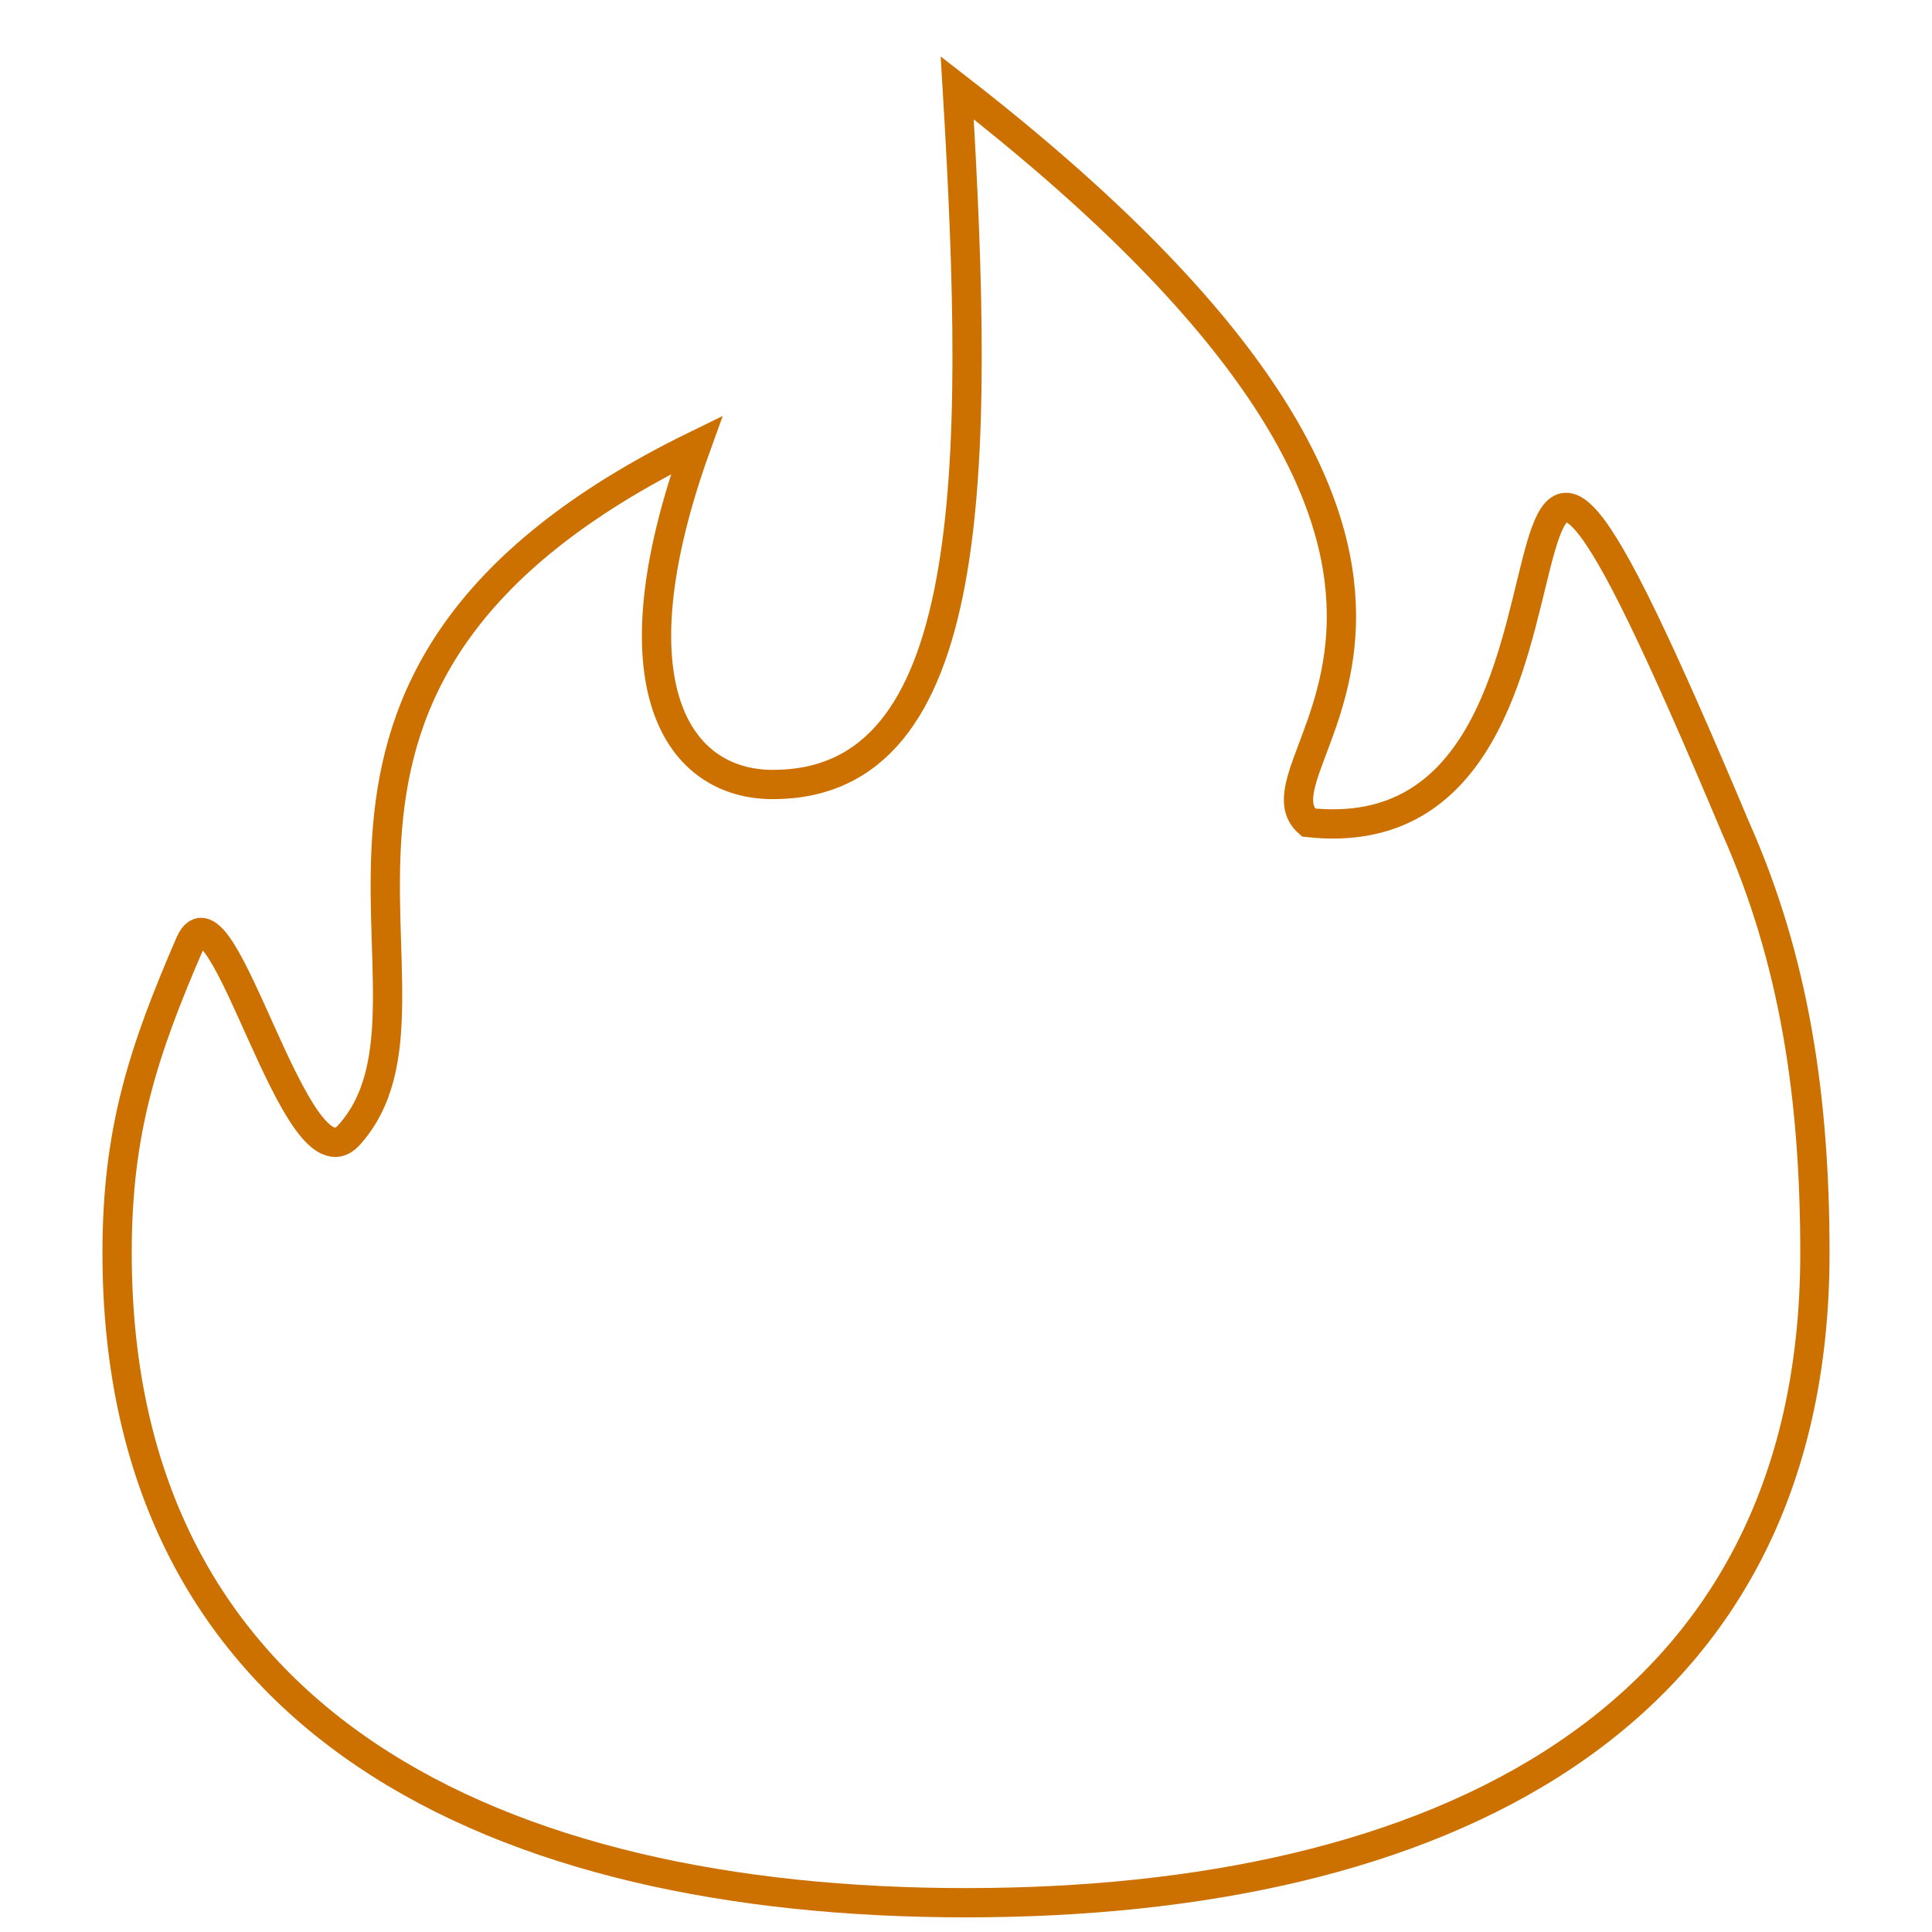
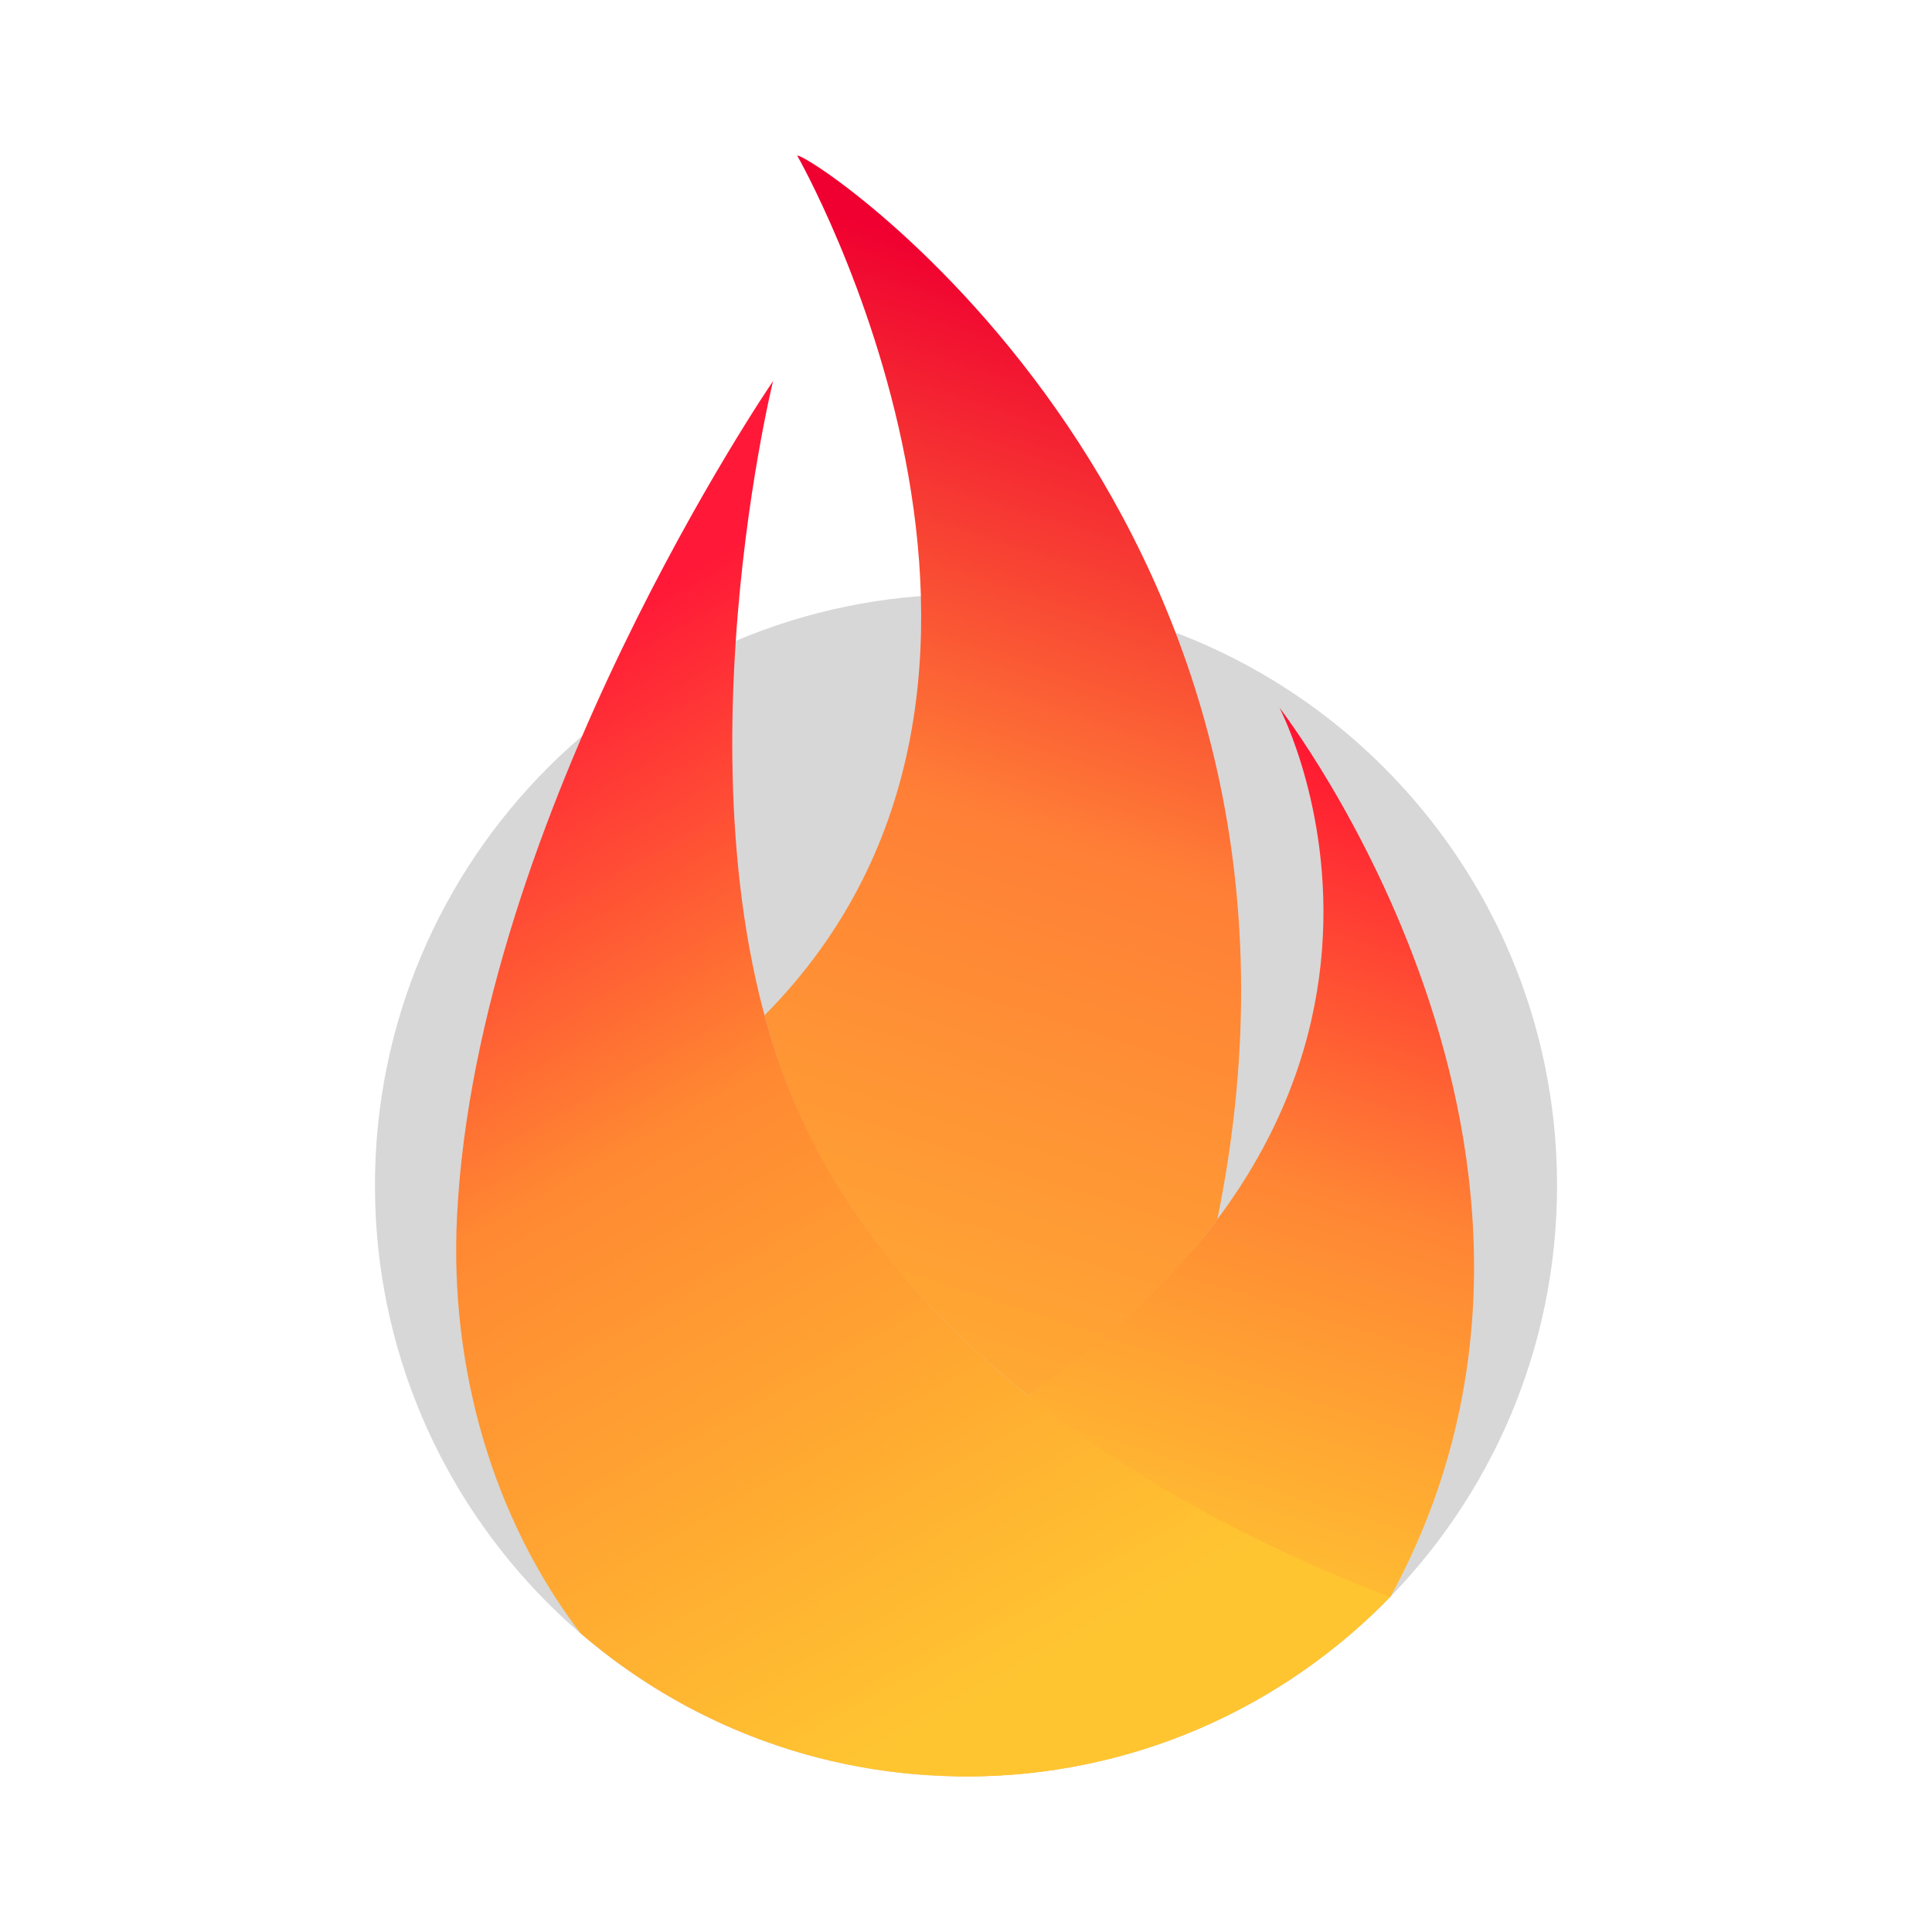
- <svg xmlns="http://www.w3.org/2000/svg" width="800px" height="800px" viewBox="-3 0 66 66" version="1.1">
-   <g id="Page-1" stroke="none" stroke-width="1" fill="none" fill-rule="evenodd">
-     <path d="M59,42.8 C59,58.9 46,65 30,65 C14,65 1,58.9 1,42.8 C1,38.6 1.9,35.9 3.5,32.2 C4.6,29.8 7.1,40.7 8.9,38.8 C13.2,34.1 4.2,23.3 20.8,15.2 C17.8,23.5 20.2,26.8 23.4,26.8 C30.4,26.8 30.5,16.3 29.7,3 C51.1,19.6 39.3,26 41.7,28.1 C53.6,29.4 45.7,3.1 56.3,28.3 C58.3,32.8 59,37.5 59,42.8 L59,42.8 Z" id="Fire" fill="none" opacity="1" stroke="#CC7000" stroke-width="1">
- </path>
+ <svg xmlns="http://www.w3.org/2000/svg" xmlns:xlink="http://www.w3.org/1999/xlink" width="100%" height="100%" viewBox="0 0 1600 1600" version="1.1" xml:space="preserve" style="fill-rule:evenodd;clip-rule:evenodd;stroke-linecap:round;stroke-linejoin:round;stroke-miterlimit:1.5;">
+   <g>
+     <circle cx="800" cy="981.705" r="489.48" style="fill:#989898;fill-opacity:0.39;" />
+     <g>
+       <path d="M633.147,840.829c275.187,-277.449 27.057,-712.014 27.057,-712.014c14.9,-0.421 466.114,303.092 347.94,880.97c-36.702,49.069 -84.525,99.56 -156.776,145.925c-72.275,-57.713 -140.809,-131.112 -184.687,-222.378c-14.1,-29.327 -24.885,-60.46 -33.534,-92.503Z" style="fill:url(#_Linear1);" />
+       <clipPath id="_clip2">
+         <path d="M633.147,840.829c275.187,-277.449 27.057,-712.014 27.057,-712.014c14.9,-0.421 466.114,303.092 347.94,880.97c-36.702,49.069 -84.525,99.56 -156.776,145.925c-72.275,-57.713 -140.809,-131.112 -184.687,-222.378c-14.1,-29.327 -24.885,-60.46 -33.534,-92.503Z" />
+       </clipPath>
+       <g clip-path="url(#_clip2)">
+         <use xlink:href="#_Image3" x="633.619" y="128.828" width="394.706px" height="1026.89px" transform="matrix(0.999255,0,0,0.999898,-1.13687e-13,0)" />
+       </g>
+       <path d="M791.174,1471.11c-70.325,-86.174 -102.996,-220.584 -20.658,-265.886c476.721,-262.288 289.124,-619.045 289.124,-619.045c0,0 289.789,372.648 92.052,735.863c-89.009,91.952 -213.711,149.147 -351.667,149.147c-2.956,0 -5.907,-0.026 -8.851,-0.079Z" style="fill:url(#_Linear4);" />
+       <clipPath id="_clip5">
+         <path d="M791.174,1471.11c-70.325,-86.174 -102.996,-220.584 -20.658,-265.886c476.721,-262.288 289.124,-619.045 289.124,-619.045c0,0 289.789,372.648 92.052,735.863c-89.009,91.952 -213.711,149.147 -351.667,149.147c-2.956,0 -5.907,-0.026 -8.851,-0.079Z" />
+       </clipPath>
+       <g clip-path="url(#_clip5)">
+         <use xlink:href="#_Image6" x="737.118" y="586.677" width="483.853px" height="832.288px" transform="matrix(0.999696,0,0,0.999145,0,-1.81899e-12)" />
+       </g>
+       <path d="M480.815,1352.66c-72.735,-95.231 -108.62,-220.074 -102.327,-345.464c16.749,-333.719 261.752,-691.657 261.752,-691.657c0,0 -91.592,371.556 26.776,617.762c116.099,241.488 402.492,357.971 484.037,389.392c-88.965,91.567 -213.402,148.489 -351.028,148.489c-121.916,0 -233.482,-44.669 -319.21,-118.522Z" style="fill:url(#_Linear7);" />
+       <clipPath id="_clip8">
+         <path d="M480.815,1352.66c-72.735,-95.231 -108.62,-220.074 -102.327,-345.464c16.749,-333.719 261.752,-691.657 261.752,-691.657c0,0 -91.592,371.556 26.776,617.762c116.099,241.488 402.492,357.971 484.037,389.392c-88.965,91.567 -213.402,148.489 -351.028,148.489c-121.916,0 -233.482,-44.669 -319.21,-118.522Z" />
+       </clipPath>
+       <g clip-path="url(#_clip8)">
+         <use xlink:href="#_Image9" x="378.137" y="315.639" width="773.272px" height="1155.64px" transform="matrix(0.999059,0,0,0.999691,0,-1.81899e-12)" />
+       </g>
+     </g>
  </g>
+   <defs>
+     <linearGradient id="_Linear1" x1="0" y1="0" x2="1" y2="0" gradientUnits="userSpaceOnUse" gradientTransform="matrix(352.786,-1128.67,1128.67,352.786,522.701,1363.69)">
+       <stop offset="0" style="stop-color:#ffc431;stop-opacity:1" />
+       <stop offset="0.63" style="stop-color:#ff7f36;stop-opacity:1" />
+       <stop offset="1" style="stop-color:#f00030;stop-opacity:1" />
+     </linearGradient>
+     <linearGradient id="_Linear4" x1="0" y1="0" x2="1" y2="0" gradientUnits="userSpaceOnUse" gradientTransform="matrix(216.619,-701.813,701.813,216.619,1004.13,1343.11)">
+       <stop offset="0" style="stop-color:#ffc531;stop-opacity:1" />
+       <stop offset="0.5" style="stop-color:#ff8534;stop-opacity:1" />
+       <stop offset="1" style="stop-color:#ff1332;stop-opacity:1" />
+     </linearGradient>
+     <linearGradient id="_Linear7" x1="0" y1="0" x2="1" y2="0" gradientUnits="userSpaceOnUse" gradientTransform="matrix(-459.387,-808.575,808.575,-459.387,904.979,1354.04)">
+       <stop offset="0" style="stop-color:#ffc531;stop-opacity:1" />
+       <stop offset="0.58" style="stop-color:#ff8832;stop-opacity:1" />
+       <stop offset="1" style="stop-color:#ff1837;stop-opacity:1" />
+     </linearGradient>
+   </defs>
</svg>
